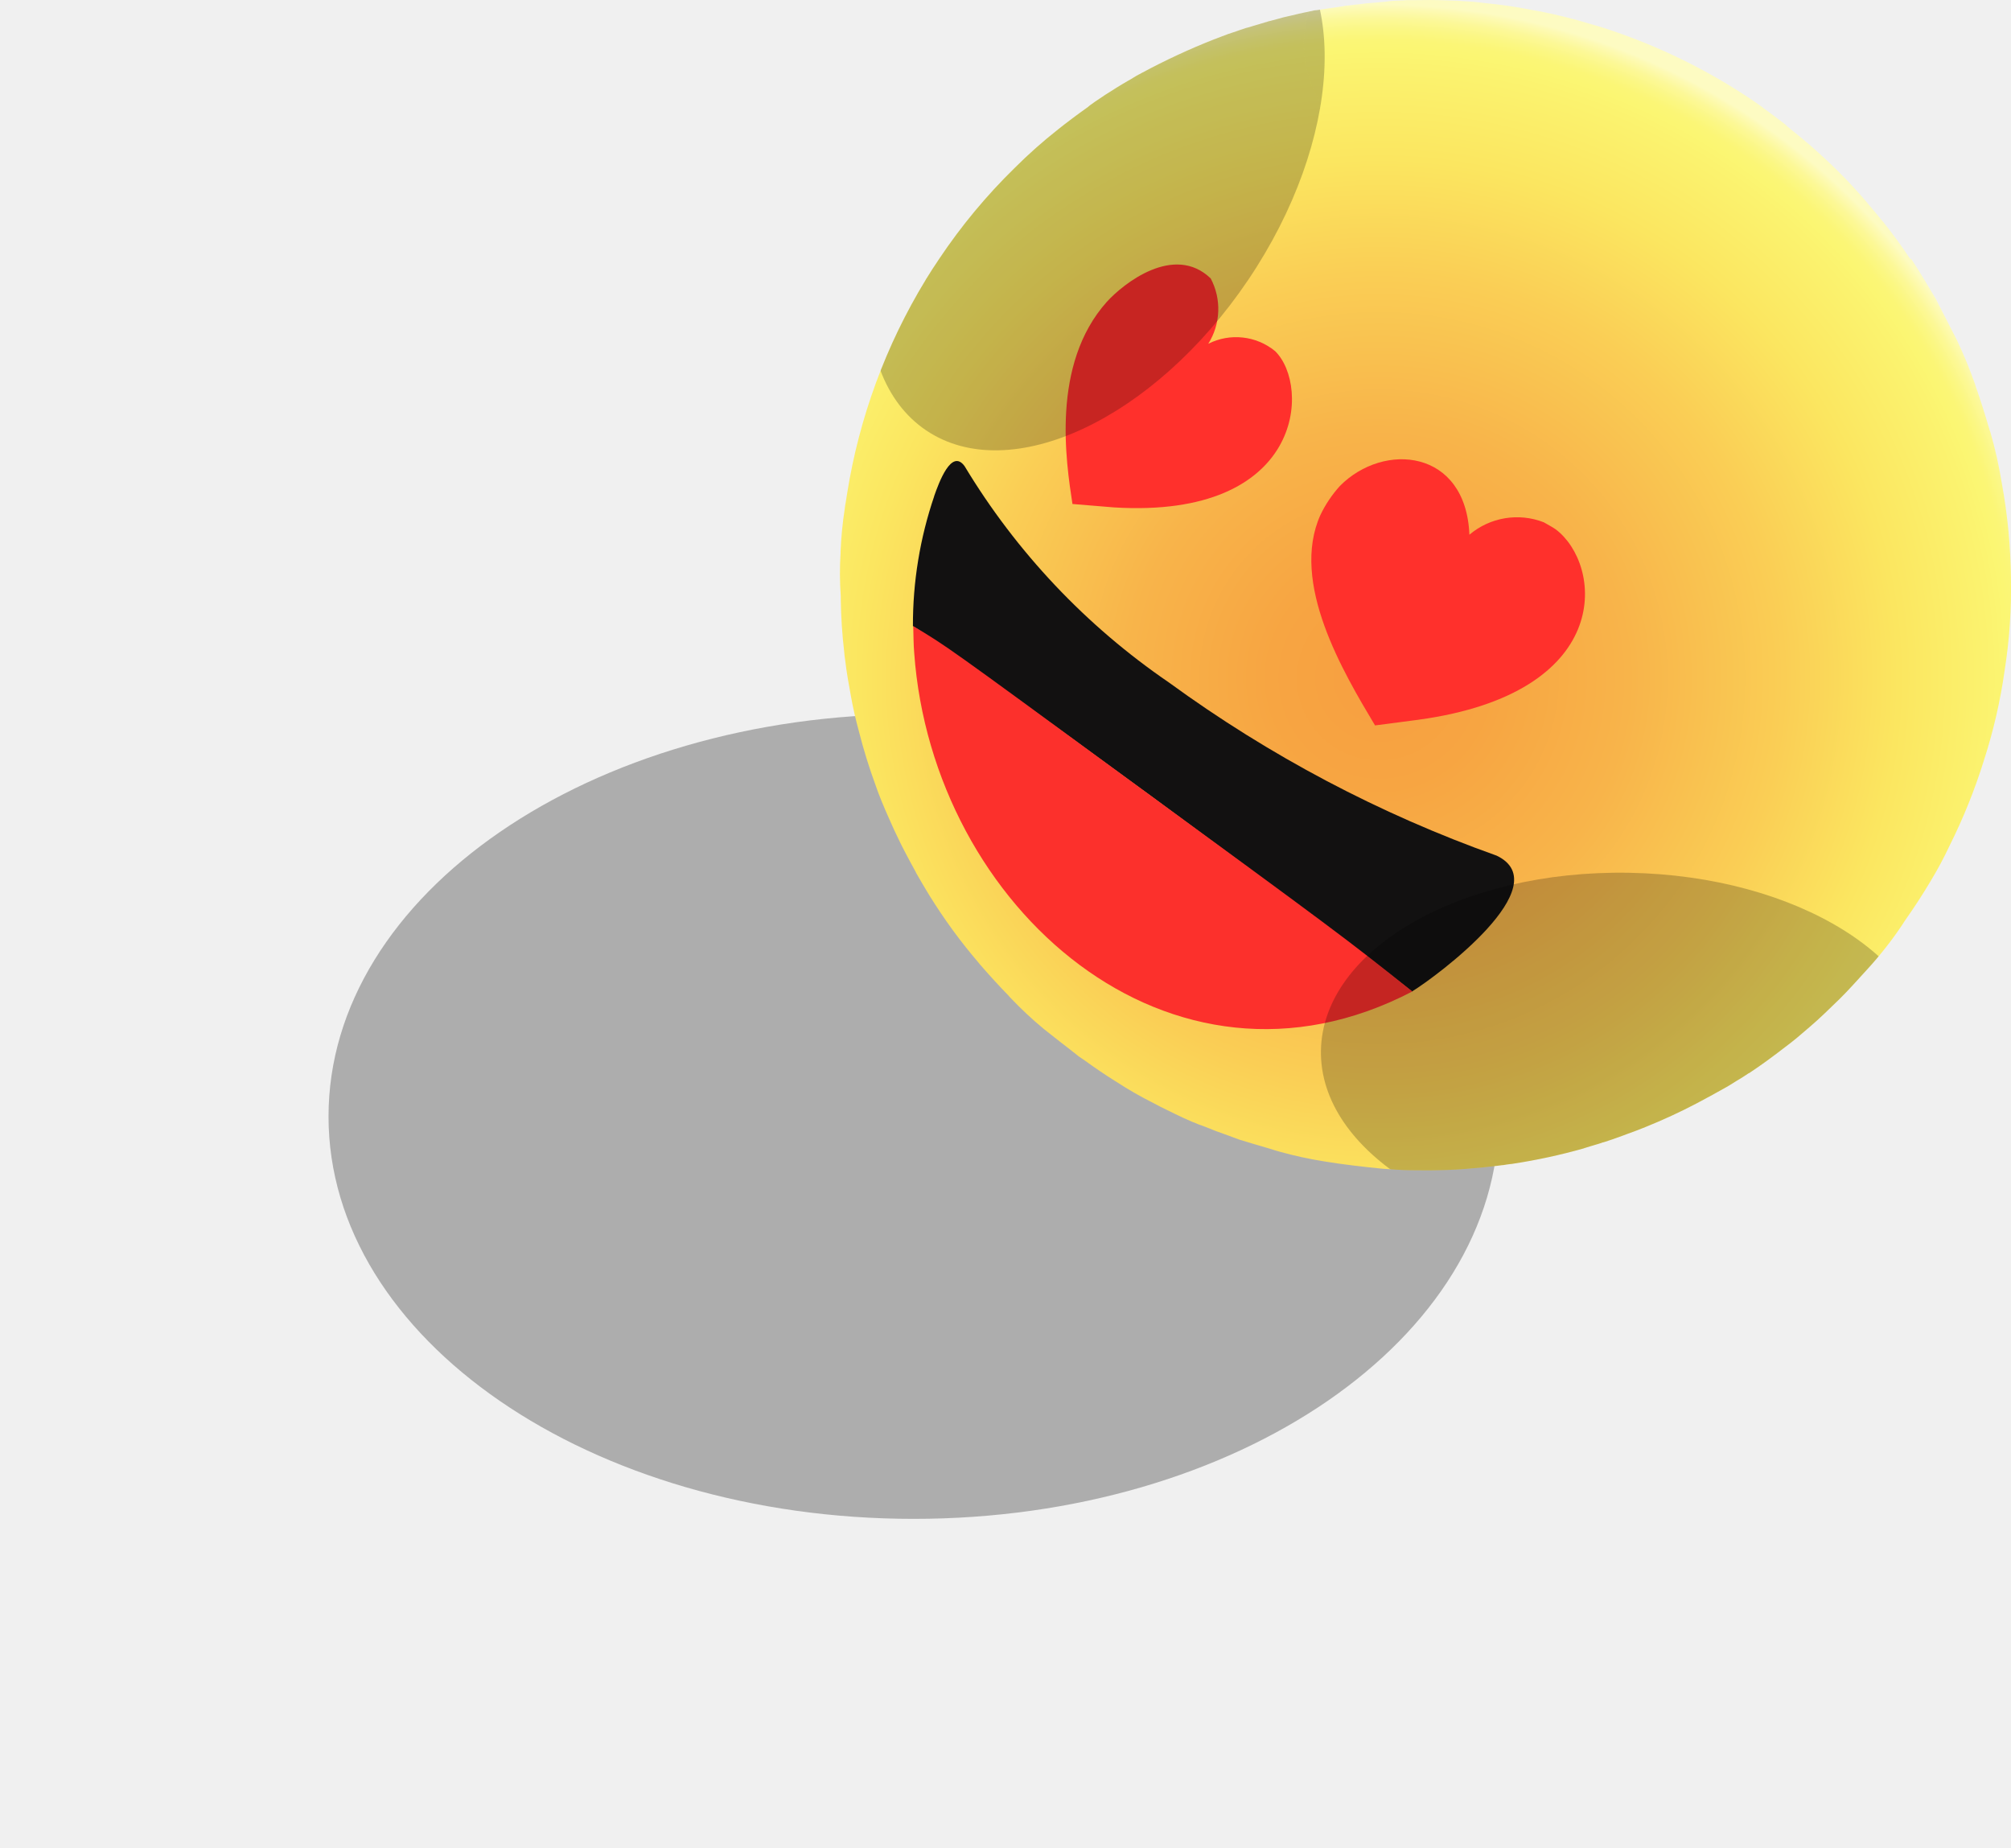
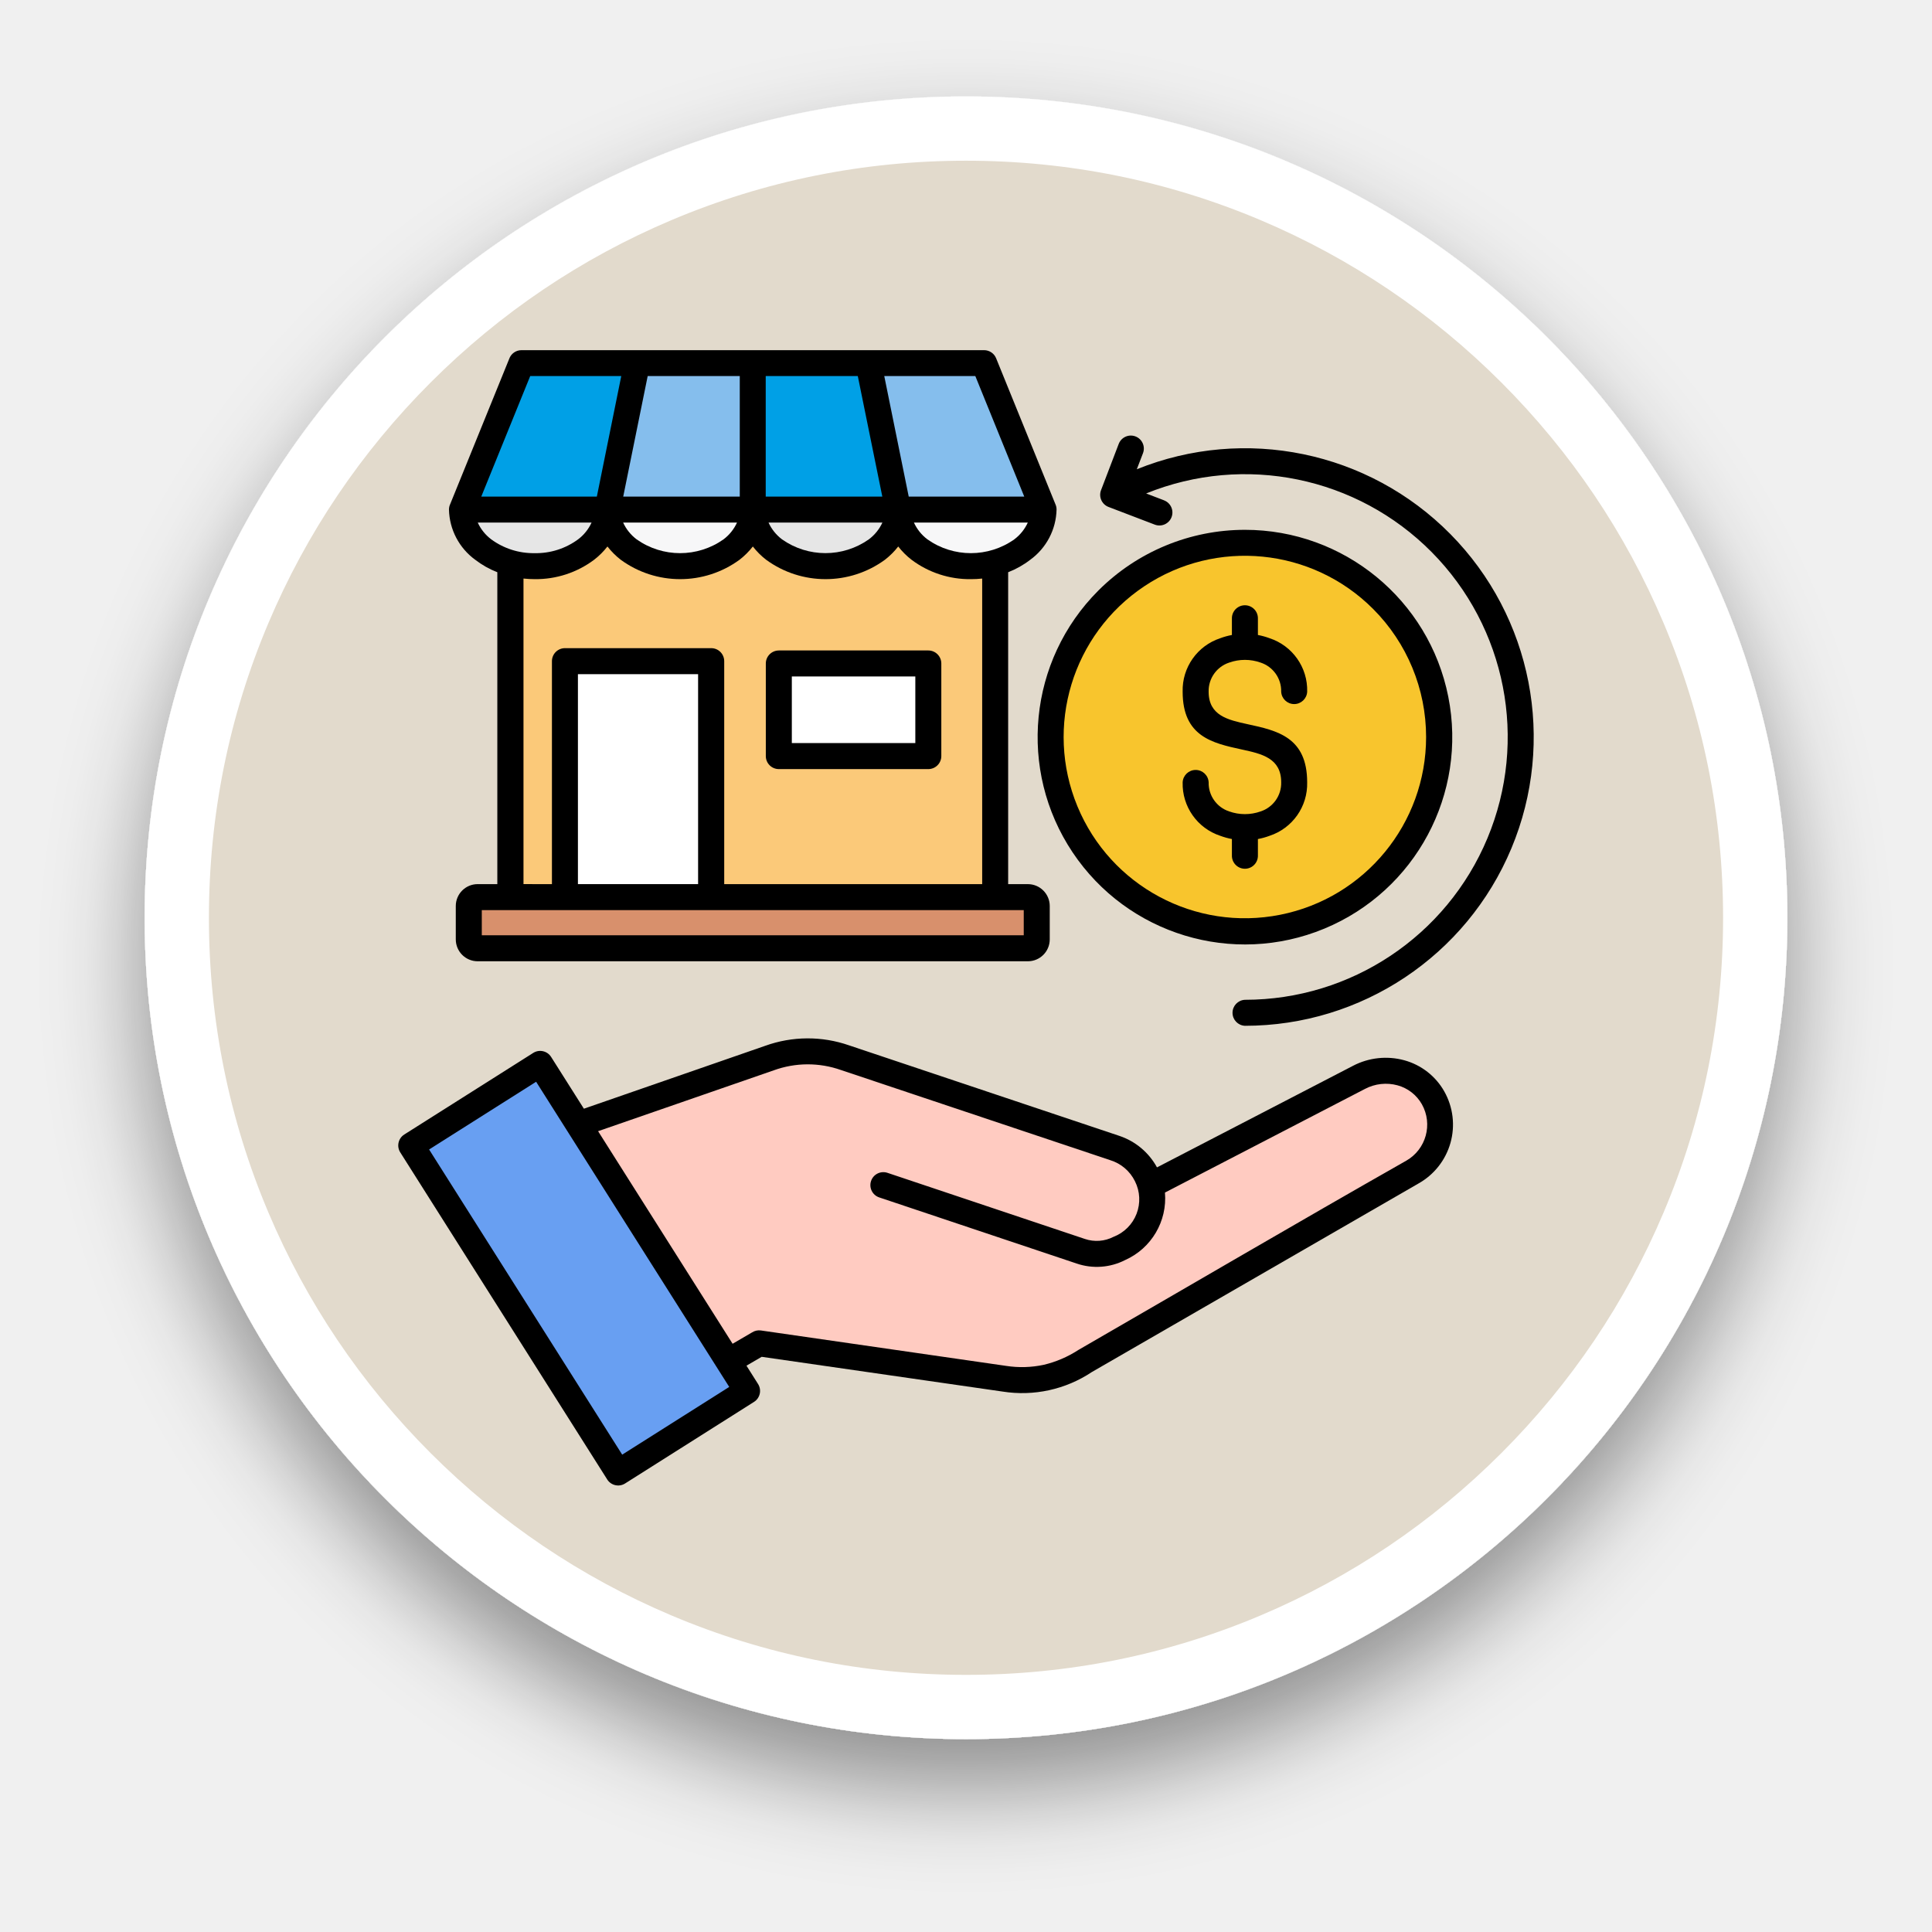
- <svg xmlns="http://www.w3.org/2000/svg" xmlns:xlink="http://www.w3.org/1999/xlink" width="82.478" height="75.758" viewBox="0 0 82.478 75.758">
+ <svg xmlns="http://www.w3.org/2000/svg" width="120.218" height="120.218" viewBox="0 0 120.218 120.218">
  <defs>
-     <radialGradient id="radial-gradient" cx="0.471" cy="0.58" r="0.575" gradientTransform="matrix(-0.999, -0.004, -0.004, 1, 0.933, 0.001)" gradientUnits="objectBoundingBox">
-       <stop offset="0" stop-color="#f79f40" />
-       <stop offset="0.163" stop-color="#f7a542" />
-       <stop offset="0.371" stop-color="#f8b44a" />
-       <stop offset="0.601" stop-color="#face55" />
-       <stop offset="0.771" stop-color="#fbe660" />
-       <stop offset="0.91" stop-color="#fbf36f" />
-       <stop offset="0.932" stop-color="#fbf672" />
-       <stop offset="0.947" stop-color="#fbf676" />
-       <stop offset="0.962" stop-color="#fbf783" />
-       <stop offset="0.978" stop-color="#fcf897" />
-       <stop offset="0.994" stop-color="#fdfab4" />
-       <stop offset="1" stop-color="#fdfbc2" />
-     </radialGradient>
-     <clipPath id="clip-path">
-       <path id="Trazado_116496" data-name="Trazado 116496" d="M52.65,29.84v-.06c0-.11-.03-.77-.15-1.75-.01-.09-.02-.17-.03-.26-.02-.12-.04-.25-.06-.38a23.894,23.894,0,0,0-3.15-8.77c0-.01-.01-.01-.01-.02-.17-.29-.35-.57-.54-.85h0a23.353,23.353,0,0,0-3.06-3.74,20.449,20.449,0,0,0-1.77-1.6c-.39-.32-.78-.62-1.19-.91a.265.265,0,0,1-.06-.05l-.05-.04-.21-.15c-.26-.18-.55-.37-.86-.57h0c-.01-.01-.02-.01-.03-.02-.15-.09-.3-.19-.47-.28-.07-.04-.15-.09-.22-.13s-.12-.07-.19-.11a1.092,1.092,0,0,0-.15-.08,25.413,25.413,0,0,0-2.93-1.4c-.26-.11-.47-.18-.58-.23l-.18-.07-.18-.07c-.01,0-.02-.01-.03-.01l-.04-.01-.3-.1-.04-.01c-.01,0-.03-.01-.04-.01l-.2-.07a2.759,2.759,0,0,0-.27-.08l-.23-.07c-.04-.01-.09-.03-.13-.04-.01,0-.03-.01-.04-.01s-.03-.01-.05-.01a.636.636,0,0,1-.07-.02l-.26-.07-.22-.06c-.07-.02-.14-.03-.21-.05h-.01l-.13-.03-.25-.06-.18-.04a2.049,2.049,0,0,0-.24-.05c-.01,0-.03-.01-.04-.01-.06-.01-.12-.03-.18-.04l-.11-.02-.13-.03h-.02l-.04-.01c-.02,0-.05-.01-.07-.01a1.766,1.766,0,0,1-.2-.04.6.6,0,0,0-.12-.02h0a2.068,2.068,0,0,1-.22-.04l-.19-.03c-.03-.01-.07-.01-.11-.02a.985.985,0,0,0-.17-.02,1,1,0,0,0-.16-.02l-.27-.03-.25-.03c-.03,0-.05-.01-.08-.01h-.02a1.641,1.641,0,0,0-.23-.02l-.34-.03c-.08-.01-.16-.01-.23-.02-.09-.01-.17-.01-.26-.02s-.18-.01-.27-.02A.97.97,0,0,1,29.76,7h-.37c-.48-.01-.96-.01-1.45,0-.11,0-.21,0-.31.01s-.22.01-.32.02c-.07,0-.13.01-.19.01-.16.01-.31.02-.46.04-.05,0-.11.01-.16.01-.22.02-.43.04-.64.07-.1.01-.2.02-.3.04h-.01c-.02,0-.04.01-.06.01q-.24.03-.45.06c-.11.02-.23.04-.34.05-.26.04-.47.08-.61.11-.7.14-1.38.3-2.06.5-.41.11-.77.22-1.21.38a24.021,24.021,0,0,0-5.31,2.61h0c-.17.11-.33.22-.49.33a.265.265,0,0,0-.06.05c-.28.2-.56.4-.84.61a.423.423,0,0,1-.07.05l-.02.02-.02.02c-.01.01-.02.02-.03.02s-.02.01-.03.02c-.08.06-.15.12-.23.18-.15.12-.3.24-.44.36-.08.07-.16.13-.24.2-.16.14-.32.27-.46.4l-.02.02-.02.02c-.03.03-.07.06-.1.09-.75.69-1.21,1.19-1.24,1.22-.23.25-.46.51-.69.77-.16.19-.33.38-.5.59-.01.01-.02.03-.04.04l-.03.03c-.34.42-.69.89-1.08,1.46l-.01.01-.01.01c-.01.01-.01.02-.02.02-.18.26-.36.55-.54.86-.16.26-.32.52-.46.75l-.46.88c-.15.29-.29.56-.42.82a16.758,16.758,0,0,0-.76,1.82h0v.01c-.22.6-.42,1.23-.6,1.84l-.01.02a.037.037,0,0,1-.01.03,17.968,17.968,0,0,0-.5,2.13,23.506,23.506,0,0,0-.17,7.66,22.794,22.794,0,0,0,.82,3.68,23.944,23.944,0,0,0,1.38,3.51,15.311,15.311,0,0,0,.75,1.42c.32.56.68,1.11,1.06,1.66.04.07.09.13.13.2a16,16,0,0,0,1.39,1.8c.34.37.78.88,1.14,1.24s.83.82,1.22,1.15h0c.42.37.6.53.99.83q.72.585,1.47,1.08h.01c.16.11.32.22.49.32.19.12.38.24.55.34.09.05.22.13.36.21a.573.573,0,0,1,.07.04c.15.09.33.18.52.29.04.02.09.05.13.07a22.789,22.789,0,0,0,2.12,1c.18.07.42.17.7.28l.24.09.42.15.3.1.11.03c.01,0,.01,0,.02.01l.16.05a2.759,2.759,0,0,0,.27.08l.26.08c.01,0,.02,0,.02.01a22.1,22.1,0,0,0,2.96.66l.09.01c.08.01.17.03.27.04h.03l.23.03.53.06c.24.03.56.05.79.07s.49.03.74.04h.02c.13.01.25.01.37.01.33.01.77,0,1.1.01s.79-.03,1.13-.05c.72-.06,1.68-.17,2.39-.28a18.747,18.747,0,0,0,1.84-.38c.14-.04.28-.08.43-.12.43-.12.87-.25,1.24-.36l.43-.16c.35-.12.69-.25,1.03-.38l.17-.06c.4-.15.89-.38,1.32-.59.19-.09.37-.18.55-.28a15.71,15.71,0,0,0,1.56-.88c.02-.01.03-.02.05-.03.41-.26.82-.52,1.22-.81.09-.06.18-.12.26-.17l.44-.34c.12-.09.23-.18.35-.27l.66-.52a14.289,14.289,0,0,0,1.37-1.26l.03-.03.07-.07c.35-.35.74-.77,1.2-1.29a.138.138,0,0,0,.03-.04h0a20.958,20.958,0,0,0,2.02-2.71c.01-.01.01-.02.02-.03.19-.3.38-.61.57-.95v-.01h0c.08-.14.16-.29.24-.44.11-.2.22-.41.31-.59l.09-.18c.16-.32.31-.65.47-.99.21-.47.41-.94.56-1.36h0c.26-.7.5-1.44.71-2.23.13-.48.25-.96.33-1.41.1-.48.18-.98.25-1.5.02-.12.03-.23.05-.34.08-.69.14-1.41.16-2.14v-.13C52.68,31.04,52.68,30.45,52.65,29.84Z" transform="translate(-4.654 -6.992)" />
-     </clipPath>
-     <linearGradient id="linear-gradient" x1="-0.166" y1="-323.933" x2="-1.166" y2="-323.933" gradientUnits="objectBoundingBox">
-       <stop offset="0" stop-color="#19b79c" />
-       <stop offset="0.405" stop-color="#1dbb9e" />
-       <stop offset="0.825" stop-color="#2ac8a3" />
-       <stop offset="0.997" stop-color="#31cfa6" />
-     </linearGradient>
-     <linearGradient id="linear-gradient-2" x1="-2.106" y1="-363.238" x2="-3.08" y2="-363.238" xlink:href="#linear-gradient" />
-     <clipPath id="clip-path-2">
-       <path id="Trazado_116504" data-name="Trazado 116504" d="M4.652,29.65v-.06a15.757,15.757,0,0,1,.17-1.74,2.335,2.335,0,0,1,.04-.26c.02-.12.04-.25.06-.38a24.088,24.088,0,0,1,3.22-8.75c0-.01.01-.01.01-.02.18-.29.36-.57.55-.85h0a23.39,23.39,0,0,1,3.09-3.72,20.134,20.134,0,0,1,1.78-1.58q.585-.465,1.2-.9a.265.265,0,0,0,.06-.05l.05-.04.21-.15c.26-.18.55-.37.86-.56h0c.01-.01.02-.01.03-.02.15-.09.31-.19.47-.28a2.53,2.53,0,0,0,.22-.13c.06-.04.12-.07.19-.11.05-.03.1-.05.15-.08a27.308,27.308,0,0,1,2.95-1.37c.26-.1.47-.18.58-.22l.18-.06.18-.06c.01,0,.02-.01.03-.01l.05-.02.3-.1.04-.01c.01,0,.03-.01.04-.01l.2-.06c.08-.02.19-.06.27-.08l.23-.07a.647.647,0,0,0,.13-.04c.01,0,.03-.01.04-.01s.03-.01.05-.01a.637.637,0,0,0,.07-.02l.26-.07.22-.06c.07-.02.14-.03.21-.05h.01l.13-.03c.08-.02.18-.04.25-.06l.18-.04c.08-.02.16-.03.24-.05.01,0,.03-.01.04-.01a1.163,1.163,0,0,0,.18-.04l.11-.01.13-.02h.02l.04-.01c.02,0,.05-.01.07-.01l.2-.03c.04-.01.09-.01.13-.02h0l.22-.03.19-.03a.516.516,0,0,0,.11-.02.985.985,0,0,1,.17-.02c.06-.01.11-.01.16-.02l.27-.03.25-.03c.03,0,.05-.01.08-.01h.02c.07-.01.15-.01.23-.02l.34-.03c.08-.01.16-.01.23-.02a1.569,1.569,0,0,1,.24-.03,2.437,2.437,0,0,1,.27-.01.86.86,0,0,1,.16-.01l.15-.01h.24c.49-.01.97-.01,1.45.01.11,0,.21.01.31.01s.22.01.32.02c.07,0,.13.01.19.01.16.01.31.02.46.04.05.01.11.01.16.02.22.02.43.05.64.07.1.01.2.03.3.04h.01c.02,0,.04.01.06.01.16.02.31.05.45.07l.34.06c.26.05.47.09.6.11.69.14,1.38.31,2.06.52.41.11.76.23,1.21.39a24.178,24.178,0,0,1,5.28,2.65h0c.16.11.33.22.49.34a.265.265,0,0,1,.06.05c.28.2.56.41.83.62a.424.424,0,0,0,.07.05l.02.02.02.02.03.03c.01.01.02.01.02.02.08.06.15.12.22.18.15.12.3.24.44.36.08.07.16.14.24.2.16.14.31.28.46.41l.02.02.02.02c.03.03.07.06.1.09.75.69,1.2,1.2,1.23,1.23.23.25.46.51.68.78.16.19.32.38.49.59.01.01.02.03.04.04l.02.03c.33.42.69.89,1.07,1.47l.04.01.01.01c.01.01.01.02.02.02.17.26.36.56.54.86.16.26.31.53.45.75l.45.88c.15.29.29.56.42.82a18.431,18.431,0,0,1,.75,1.83h0v.01c.21.6.41,1.23.59,1.85l.01.02a.037.037,0,0,0,.01.03,17.59,17.59,0,0,1,.48,2.14,22.71,22.71,0,0,1,.37,3.87,21.465,21.465,0,0,1-.26,3.8,21.96,21.96,0,0,1-.85,3.68,23.286,23.286,0,0,1-1.41,3.5,15.244,15.244,0,0,1-.76,1.42c-.33.56-.69,1.11-1.07,1.65-.04.07-.09.13-.13.2a15.2,15.2,0,0,1-1.41,1.79c-.34.37-.79.88-1.15,1.23s-.84.82-1.22,1.14h0c-.43.37-.6.52-1,.82-.49.38-.98.74-1.48,1.07H41.9c-.16.11-.32.21-.49.31-.19.12-.38.24-.55.33-.09.05-.22.12-.36.2a.574.574,0,0,0-.07.04c-.15.08-.33.18-.52.28-.04.02-.09.05-.13.07a23.108,23.108,0,0,1-2.12.98c-.18.07-.42.17-.71.27l-.24.09-.42.15-.3.1-.11.03c-.01,0-.01,0-.02.01l-.16.05c-.08.02-.19.06-.27.08l-.26.08c-.01,0-.02,0-.02.01a23.962,23.962,0,0,1-2.96.64l-.09.01c-.08.01-.17.02-.27.04H31.8l-.23.03-.53.06c-.24.02-.56.05-.79.07s-.49.03-.74.04h-.02c-.13,0-.25.01-.37.01-.33.01-.77,0-1.1,0s-.79-.04-1.13-.06c-.72-.07-1.68-.18-2.39-.3a16.281,16.281,0,0,1-1.84-.4c-.14-.04-.28-.08-.43-.13-.43-.12-.87-.26-1.24-.37l-.43-.16c-.35-.12-.69-.25-1.03-.39l-.17-.06c-.4-.15-.88-.38-1.32-.6-.19-.09-.37-.18-.55-.28a15.612,15.612,0,0,1-1.55-.89.219.219,0,0,0-.05-.03c-.41-.26-.81-.53-1.21-.82-.09-.06-.17-.12-.25-.17L14,49.97c-.12-.09-.23-.18-.35-.27l-.66-.52a15.233,15.233,0,0,1-1.36-1.27l-.03-.03-.06-.07c-.34-.35-.74-.78-1.19-1.3a.138.138,0,0,1-.03-.04h0a21.889,21.889,0,0,1-2-2.73c-.01-.01-.01-.02-.02-.03-.18-.3-.37-.61-.56-.95v-.01h0c-.08-.14-.16-.29-.24-.44-.11-.21-.22-.41-.31-.59l-.09-.18c-.16-.32-.31-.65-.46-.99-.21-.47-.41-.95-.55-1.36h0a22.441,22.441,0,0,1-.69-2.23c-.13-.48-.24-.96-.32-1.41-.09-.49-.18-.98-.24-1.5-.02-.12-.03-.23-.04-.34a21.166,21.166,0,0,1-.14-2.14v-.13A13.347,13.347,0,0,1,4.652,29.65Z" transform="translate(-4.627 -6.983)" fill="url(#radial-gradient)" />
-     </clipPath>
+     <filter id="Trazado_873212" x="0" y="0" width="120.218" height="120.218" filterUnits="userSpaceOnUse">
+       <feOffset dy="3" input="SourceAlpha" />
+       <feGaussianBlur stdDeviation="3" result="blur" />
+       <feFlood flood-opacity="0.412" />
+       <feComposite operator="in" in2="blur" />
+       <feComposite in="SourceGraphic" />
+     </filter>
  </defs>
-   <g id="Grupo_157926" data-name="Grupo 157926" transform="translate(13.474)">
-     <ellipse id="Elipse_4737" data-name="Elipse 4737" cx="24" cy="16.5" rx="24" ry="16.5" transform="translate(0 29.284)" fill="#0b0b0b" opacity="0.292" style="mix-blend-mode: multiply;isolation: isolate" />
-     <path id="Trazado_116493" data-name="Trazado 116493" d="M4.652,29.65v-.06a15.757,15.757,0,0,1,.17-1.74,2.335,2.335,0,0,1,.04-.26c.02-.12.04-.25.06-.38a24.088,24.088,0,0,1,3.22-8.75c0-.01.01-.01.01-.02.18-.29.36-.57.55-.85h0a23.39,23.39,0,0,1,3.09-3.72,20.134,20.134,0,0,1,1.78-1.58q.585-.465,1.2-.9a.265.265,0,0,0,.06-.05l.05-.04.21-.15c.26-.18.55-.37.86-.56h0c.01-.01.02-.01.03-.02.15-.09.31-.19.47-.28a2.53,2.53,0,0,0,.22-.13c.06-.04.12-.07.19-.11.05-.03.1-.05.15-.08a27.308,27.308,0,0,1,2.95-1.37c.26-.1.47-.18.58-.22l.18-.06.18-.06c.01,0,.02-.01.03-.01l.05-.02.3-.1.04-.01c.01,0,.03-.01.04-.01l.2-.06c.08-.02.19-.06.27-.08l.23-.07a.647.647,0,0,0,.13-.04c.01,0,.03-.01.04-.01s.03-.01.05-.01a.637.637,0,0,0,.07-.02l.26-.07.22-.06c.07-.02.14-.03.21-.05h.01l.13-.03c.08-.02.18-.04.25-.06l.18-.04c.08-.02.16-.03.24-.05.01,0,.03-.01.04-.01a1.163,1.163,0,0,0,.18-.04l.11-.01.13-.02h.02l.04-.01c.02,0,.05-.01.07-.01l.2-.03c.04-.01.09-.01.13-.02h0l.22-.03.19-.03a.516.516,0,0,0,.11-.02.985.985,0,0,1,.17-.02c.06-.01.11-.01.16-.02l.27-.03.25-.03c.03,0,.05-.01.08-.01h.02c.07-.01.15-.01.23-.02l.34-.03c.08-.01.16-.01.23-.02a1.569,1.569,0,0,1,.24-.03,2.437,2.437,0,0,1,.27-.01.86.86,0,0,1,.16-.01l.15-.01h.24c.49-.01.97-.01,1.45.01.11,0,.21.01.31.01s.22.01.32.02c.07,0,.13.01.19.01.16.01.31.02.46.04.05.01.11.01.16.02.22.02.43.05.64.07.1.01.2.03.3.04h.01c.02,0,.04.01.06.01.16.02.31.05.45.07l.34.06c.26.05.47.09.6.11.69.14,1.38.31,2.06.52.41.11.76.23,1.21.39a24.178,24.178,0,0,1,5.28,2.65h0c.16.11.33.22.49.34a.265.265,0,0,1,.06.05c.28.2.56.41.83.62a.424.424,0,0,0,.07.05l.02.02.02.02.03.03c.01.01.02.01.02.02.08.06.15.12.22.18.15.12.3.24.44.36.08.07.16.14.24.2.16.14.31.28.46.41l.02.02.02.02c.03.03.07.06.1.09.75.69,1.2,1.2,1.23,1.23.23.25.46.51.68.78.16.19.32.38.49.59.01.01.02.03.04.04l.02.03c.33.42.69.89,1.07,1.47l.04.01.01.01c.01.01.01.02.02.02.17.26.36.56.54.86.16.26.31.53.45.75l.45.88c.15.29.29.56.42.82a18.431,18.431,0,0,1,.75,1.83h0v.01c.21.6.41,1.23.59,1.85l.01.02a.037.037,0,0,0,.01.03,17.59,17.59,0,0,1,.48,2.14,22.71,22.71,0,0,1,.37,3.87,21.465,21.465,0,0,1-.26,3.8,21.96,21.96,0,0,1-.85,3.68,23.286,23.286,0,0,1-1.41,3.5,15.244,15.244,0,0,1-.76,1.42c-.33.56-.69,1.11-1.07,1.65-.04.07-.09.13-.13.2a15.2,15.2,0,0,1-1.41,1.79c-.34.37-.79.88-1.15,1.23s-.84.82-1.22,1.14h0c-.43.37-.6.52-1,.82-.49.38-.98.74-1.48,1.07H41.9c-.16.11-.32.21-.49.31-.19.12-.38.24-.55.33-.09.05-.22.12-.36.2a.574.574,0,0,0-.07.04c-.15.08-.33.18-.52.28-.04.02-.09.05-.13.07a23.108,23.108,0,0,1-2.12.98c-.18.07-.42.17-.71.27l-.24.09-.42.15-.3.1-.11.03c-.01,0-.01,0-.02.01l-.16.05c-.08.02-.19.06-.27.08l-.26.08c-.01,0-.02,0-.02.01a23.962,23.962,0,0,1-2.96.64l-.09.01c-.08.01-.17.02-.27.04H31.8l-.23.03-.53.06c-.24.02-.56.05-.79.07s-.49.03-.74.04h-.02c-.13,0-.25.01-.37.01-.33.01-.77,0-1.1,0s-.79-.04-1.13-.06c-.72-.07-1.68-.18-2.39-.3a16.281,16.281,0,0,1-1.84-.4c-.14-.04-.28-.08-.43-.13-.43-.12-.87-.26-1.24-.37l-.43-.16c-.35-.12-.69-.25-1.03-.39l-.17-.06c-.4-.15-.88-.38-1.32-.6-.19-.09-.37-.18-.55-.28a15.612,15.612,0,0,1-1.55-.89.219.219,0,0,0-.05-.03c-.41-.26-.81-.53-1.21-.82-.09-.06-.17-.12-.25-.17L14,49.97c-.12-.09-.23-.18-.35-.27l-.66-.52a15.233,15.233,0,0,1-1.36-1.27l-.03-.03-.06-.07c-.34-.35-.74-.78-1.19-1.3a.138.138,0,0,1-.03-.04h0a21.889,21.889,0,0,1-2-2.73c-.01-.01-.01-.02-.02-.03-.18-.3-.37-.61-.56-.95v-.01h0c-.08-.14-.16-.29-.24-.44-.11-.21-.22-.41-.31-.59l-.09-.18c-.16-.32-.31-.65-.46-.99-.21-.47-.41-.95-.55-1.36h0a22.441,22.441,0,0,1-.69-2.23c-.13-.48-.24-.96-.32-1.41-.09-.49-.18-.98-.24-1.5-.02-.12-.03-.23-.04-.34a21.166,21.166,0,0,1-.14-2.14v-.13A13.347,13.347,0,0,1,4.652,29.65Z" transform="translate(16.349 -6.983)" fill="url(#radial-gradient)" />
-     <g id="Grupo_86225" data-name="Grupo 86225" transform="translate(20.955 0.009)" clip-path="url(#clip-path)">
-       <path id="Trazado_116494" data-name="Trazado 116494" d="M50.67,21.64a4.37,4.37,0,0,1,.18-.46C50.8,21.33,50.74,21.48,50.67,21.64Z" transform="translate(-48.844 -6.992)" fill="url(#linear-gradient)" />
-       <path id="Trazado_116495" data-name="Trazado 116495" d="M4.7,34.92c.03-.14.05-.28.08-.41C4.75,34.65,4.73,34.79,4.7,34.92Z" transform="translate(43.196 -6.992)" fill="url(#linear-gradient-2)" />
-     </g>
-     <path id="Trazado_116497" data-name="Trazado 116497" d="M25.873,27.33A16.375,16.375,0,0,0,25,32.66c2.26,1.39,16.97,12.2,20.47,14.98,1.03-.63,6.02-4.35,3.47-5.57a52.925,52.925,0,0,1-13.44-7.1,28.664,28.664,0,0,1-8.38-8.87c-.54-.75-1.06.69-1.25,1.23" transform="translate(-1.032 -6.983)" fill="#121111" />
-     <path id="Trazado_116499" data-name="Trazado 116499" d="M29.22,33.76c.75,10.43,10.52,19.05,20.43,13.88-2.65-2.12-3.33-2.62-11.66-8.71-7.45-5.46-7.45-5.46-8.81-6.27.01.33.01.77.04,1.1" transform="translate(-5.199 -6.983)" fill="#fc302c" />
-     <g id="Grupo_86231" data-name="Grupo 86231" transform="translate(40.307 18.833)">
-       <path id="Trazado_116501" data-name="Trazado 116501" d="M22.473,28.1c-1.25,2.78.93,6.44,2.24,8.63.65-.09,1.52-.19,2.17-.29,7.67-1.22,7.14-6.32,5.24-7.75-.14-.1-.34-.2-.49-.29a3.024,3.024,0,0,0-3.05.51c-.14-3.51-3.51-3.82-5.31-2a4.969,4.969,0,0,0-.8,1.19" transform="translate(-22.099 -25.816)" fill="#ff302c" />
-     </g>
-     <g id="Grupo_86232" data-name="Grupo 86232" transform="translate(30.232 10.846)">
-       <path id="Trazado_116503" data-name="Trazado 116503" d="M35.806,19.36c-2.3,2.57-1.67,6.58-1.41,8.29.51.04,1.19.1,1.7.14,7.78.48,8.08-4.98,6.61-6.41a2.529,2.529,0,0,0-2.74-.3,2.679,2.679,0,0,0,.1-2.68c-1.5-1.44-3.58.21-4.26.96" transform="translate(-34.117 -17.829)" fill="#ff302c" />
-     </g>
-     <g id="Enmascarar_grupo_59" data-name="Enmascarar grupo 59" transform="translate(20.976 0)" clip-path="url(#clip-path-2)">
-       <g id="Grupo_86233" data-name="Grupo 86233" transform="translate(-2.683 -7.272)" opacity="0.561" style="mix-blend-mode: multiply;isolation: isolate">
-         <g id="Grupo_86230" data-name="Grupo 86230" transform="translate(0)">
-           <ellipse id="Elipse_4734" data-name="Elipse 4734" cx="12.5" cy="7.5" rx="12.5" ry="7.5" transform="translate(21.707 1.557)" fill="#fff" opacity="0.743" />
-           <ellipse id="Elipse_4735" data-name="Elipse 4735" cx="12.5" cy="7.5" rx="12.5" ry="7.5" transform="translate(26.415 8.388) rotate(124)" opacity="0.387" />
-           <ellipse id="Elipse_4736" data-name="Elipse 4736" cx="12.5" cy="7.5" rx="12.5" ry="7.5" transform="matrix(-1, -0.017, 0.017, -1, 47.282, 58.274)" opacity="0.387" />
+   <g id="Grupo_1149012" data-name="Grupo 1149012" transform="translate(-1024.157 -162.086)">
+     <g id="Grupo_1107650" data-name="Grupo 1107650" transform="translate(12447.157 12570.086)">
+       <g transform="matrix(1, 0, 0, 1, -11423, -12408)" filter="url(#Trazado_873212)">
+         <g id="Trazado_873212-2" data-name="Trazado 873212" transform="translate(9 6)" fill="#e2dacc">
+           <path d="M 51.109 100.218 C 44.478 100.218 38.047 98.92 31.994 96.359 C 26.146 93.886 20.894 90.345 16.384 85.834 C 11.873 81.323 8.332 76.071 5.858 70.224 C 3.298 64.171 2 57.739 2 51.109 C 2 44.478 3.298 38.047 5.858 31.994 C 8.332 26.146 11.873 20.894 16.384 16.384 C 20.894 11.873 26.146 8.332 31.994 5.858 C 38.047 3.298 44.478 2 51.109 2 C 57.739 2 64.171 3.298 70.224 5.858 C 76.071 8.332 81.323 11.873 85.834 16.384 C 90.345 20.894 93.886 26.146 96.359 31.994 C 98.92 38.047 100.218 44.478 100.218 51.109 C 100.218 57.739 98.92 64.171 96.359 70.224 C 93.886 76.071 90.345 81.323 85.834 85.834 C 81.323 90.345 76.071 93.886 70.224 96.359 C 64.171 98.92 57.739 100.218 51.109 100.218 Z" stroke="none" />
+           <path d="M 51.109 4 C 44.747 4 38.578 5.245 32.773 7.7 C 27.164 10.073 22.126 13.47 17.798 17.798 C 13.47 22.126 10.073 27.164 7.7 32.773 C 5.245 38.578 4 44.747 4 51.109 C 4 57.47 5.245 63.639 7.7 69.445 C 10.073 75.054 13.47 80.092 17.798 84.42 C 22.126 88.748 27.164 92.145 32.773 94.517 C 38.578 96.973 44.747 98.218 51.109 98.218 C 57.47 98.218 63.639 96.973 69.445 94.517 C 75.054 92.145 80.092 88.748 84.42 84.42 C 88.748 80.092 92.145 75.054 94.517 69.445 C 96.973 63.639 98.218 57.47 98.218 51.109 C 98.218 44.747 96.973 38.578 94.517 32.773 C 92.145 27.164 88.748 22.126 84.42 17.798 C 80.092 13.47 75.054 10.073 69.445 7.7 C 63.639 5.245 57.47 4 51.109 4 M 51.109 0 C 79.336 0 102.218 22.882 102.218 51.109 C 102.218 79.336 79.336 102.218 51.109 102.218 C 22.882 102.218 0 79.336 0 51.109 C 0 22.882 22.882 0 51.109 0 Z" stroke="none" fill="#fff" />
        </g>
      </g>
    </g>
+     <g id="Grupo_1108456" data-name="Grupo 1108456" transform="translate(1032.929 167.861)">
+       <g id="Grupo_1108456-2" data-name="Grupo 1108456" transform="translate(16.009 16.008)">
+         <path id="Trazado_896784" data-name="Trazado 896784" d="M68.692,27.193a12.9,12.9,0,1,1-9.118,3.777A12.9,12.9,0,0,1,68.692,27.193ZM20.949,49.239a1.362,1.362,0,0,0-1.36,1.36V52.68a1.362,1.362,0,0,0,1.36,1.36H55.188a1.362,1.362,0,0,0,1.36-1.36V50.6a1.362,1.362,0,0,0-1.36-1.36H53.96V29.832a5.511,5.511,0,0,0,1.374-.775,3.971,3.971,0,0,0,1.638-3.126.8.8,0,0,0-.076-.343L53.21,16.514a.808.808,0,0,0-.749-.5H23.676a.81.81,0,0,0-.765.545l-3.67,9.035a.8.8,0,0,0-.076.343A3.97,3.97,0,0,0,20.8,29.057a5.506,5.506,0,0,0,1.374.775V49.239Zm8.062,37.043L16.133,65.93a.807.807,0,0,1,.253-1.112l8.024-5.077a.807.807,0,0,1,1.112.253l2.038,3.22L38.843,59.3a7.814,7.814,0,0,1,5.219-.028l16.817,5.632a4.175,4.175,0,0,1,2.342,1.961l12.2-6.322a4.391,4.391,0,0,1,3.189-.343A4.1,4.1,0,0,1,81.1,62.142a4.2,4.2,0,0,1-1.611,5.727L59.167,79.6a7.81,7.81,0,0,1-5.551,1.215L38.624,78.652l-.947.552.722,1.142a.807.807,0,0,1-.253,1.112l-8.024,5.077a.807.807,0,0,1-1.112-.253ZM63.66,25.357l-1.114-.427a16.353,16.353,0,1,1,6.145,31.507.81.81,0,0,0,0,1.618,17.969,17.969,0,1,0-6.725-34.631l.384-1a.808.808,0,1,0-1.511-.575l-1.1,2.878a.808.808,0,0,0,.468,1.043l2.878,1.1a.808.808,0,1,0,.575-1.511Z" transform="translate(-16.009 -16.008)" fill-rule="evenodd" />
+         <path id="Trazado_896785" data-name="Trazado 896785" d="M316.558,106.287a11.277,11.277,0,1,0,3.3,7.974,11.277,11.277,0,0,0-3.3-7.974Zm-7.166,14.319v1a.81.81,0,1,1-1.618,0v-1a4.331,4.331,0,0,1-.723-.2,3.408,3.408,0,0,1-2.342-3.329.81.81,0,0,1,1.618,0,1.858,1.858,0,0,0,1.281,1.812,2.917,2.917,0,0,0,1.952,0,1.858,1.858,0,0,0,1.281-1.812c0-1.507-1.217-1.773-2.432-2.038-1.85-.4-3.7-.807-3.7-3.6a3.408,3.408,0,0,1,2.342-3.329,4.331,4.331,0,0,1,.723-.2v-1a.81.81,0,1,1,1.618,0v1a4.327,4.327,0,0,1,.723.2,3.408,3.408,0,0,1,2.343,3.329.81.81,0,0,1-1.618,0,1.858,1.858,0,0,0-1.281-1.812,2.914,2.914,0,0,0-1.952,0,1.858,1.858,0,0,0-1.281,1.812c0,1.492,1.21,1.756,2.422,2.021,1.853.4,3.709.81,3.709,3.618a3.409,3.409,0,0,1-2.343,3.329,4.355,4.355,0,0,1-.723.2Z" transform="translate(-255.9 -90.181)" fill="#f8c52d" fill-rule="evenodd" />
+         <path id="Trazado_896786" data-name="Trazado 896786" d="M118.16,88.916h-7.087a2.719,2.719,0,0,0,.841,1.047,4.685,4.685,0,0,0,5.405,0A2.719,2.719,0,0,0,118.16,88.916Z" transform="translate(-97.08 -78.184)" fill="#f7f7f8" fill-rule="evenodd" />
+         <path id="Trazado_896787" data-name="Trazado 896787" d="M179.624,88.916h-7.087a2.719,2.719,0,0,0,.841,1.047,4.685,4.685,0,0,0,5.4,0A2.72,2.72,0,0,0,179.624,88.916Z" transform="translate(-149.497 -78.184)" fill="#e6e6e6" fill-rule="evenodd" />
+         <path id="Trazado_896788" data-name="Trazado 896788" d="M241.087,88.916H234a2.719,2.719,0,0,0,.841,1.047,4.685,4.685,0,0,0,5.405,0A2.72,2.72,0,0,0,241.087,88.916Z" transform="translate(-201.913 -78.184)" fill="#f7f7f8" fill-rule="evenodd" />
+         <path id="Trazado_896789" data-name="Trazado 896789" d="M112.637,27l-1.522,7.5h7.252V27Z" transform="translate(-97.116 -25.383)" fill="#85beed" fill-rule="evenodd" />
+         <path id="Trazado_896790" data-name="Trazado 896790" d="M58.3,34.5,59.819,27H54.153l-3.045,7.5Z" transform="translate(-45.942 -25.383)" fill="#00a0e6" fill-rule="evenodd" />
+         <path id="Trazado_896791" data-name="Trazado 896791" d="M221.466,27l1.522,7.5h7.189L227.132,27Z" transform="translate(-191.224 -25.383)" fill="#85beed" fill-rule="evenodd" />
+         <path id="Trazado_896792" data-name="Trazado 896792" d="M178.626,34.5,177.1,27h-5.729v7.5Z" transform="translate(-148.505 -25.383)" fill="#00a0e6" fill-rule="evenodd" />
+         <path id="Trazado_896793" data-name="Trazado 896793" d="M53.152,90.821a4.411,4.411,0,0,0,2.7-.858,2.719,2.719,0,0,0,.841-1.047H49.609a2.719,2.719,0,0,0,.841,1.047A4.441,4.441,0,0,0,53.152,90.821Z" transform="translate(-44.663 -78.184)" fill="#e6e6e6" fill-rule="evenodd" />
+         <path id="Trazado_896794" data-name="Trazado 896794" d="M85.049,252.764H51.327v1.565H85.049Z" transform="translate(-46.128 -217.915)" fill="#d8906c" fill-rule="evenodd" />
+       </g>
+       <path id="Trazado_896795" data-name="Trazado 896795" d="M91.966,153.019h7.478v13.064H91.966Z" transform="translate(-64.777 -116.844)" fill="#fff" />
+       <path id="Trazado_896796" data-name="Trazado 896796" d="M70.693,120.056V106.183a.81.81,0,0,1,.81-.81h9.1a.81.81,0,0,1,.81.81v13.873H97.465V101.043a6.583,6.583,0,0,1-.7.037,6.035,6.035,0,0,1-3.695-1.206,4.653,4.653,0,0,1-.829-.827,4.663,4.663,0,0,1-.829.827,6.265,6.265,0,0,1-7.389,0,4.663,4.663,0,0,1-.829-.827,4.653,4.653,0,0,1-.829.827,6.265,6.265,0,0,1-7.389,0,4.672,4.672,0,0,1-.829-.827,4.662,4.662,0,0,1-.829.826,6.035,6.035,0,0,1-3.695,1.206,6.582,6.582,0,0,1-.7-.037v19.013Zm14.119-14.539h9.3a.81.81,0,0,1,.81.81v5.762a.81.81,0,0,1-.81.81h-9.3a.81.81,0,0,1-.81-.81v-5.763A.81.81,0,0,1,84.811,105.518Z" transform="translate(-45.121 -70.817)" fill="#fbc979" fill-rule="evenodd" />
+       <path id="Trazado_896797" data-name="Trazado 896797" d="M182.389,153.99h7.685v4.144h-7.685Z" transform="translate(-141.89 -117.672)" fill="#fff" />
+       <path id="Trazado_896798" data-name="Trazado 896798" d="M100.49,322.115l8.37,13.227,1.219-.711a.8.8,0,0,1,.543-.116l15.268,2.205a6.447,6.447,0,0,0,2.32-.066,6.839,6.839,0,0,0,2.167-.927c6.794-3.922,13.578-7.9,20.4-11.776a2.585,2.585,0,0,0,.974-3.51,2.5,2.5,0,0,0-1.519-1.181,2.782,2.782,0,0,0-2.02.223l-12.449,6.451a4.207,4.207,0,0,1-2.479,4.2,3.871,3.871,0,0,1-3.016.216l-12.284-4.114a.806.806,0,1,1,.512-1.53l12.284,4.114a2.29,2.29,0,0,0,1.783-.132,2.5,2.5,0,0,0,1.335-3.455,2.546,2.546,0,0,0-1.546-1.317L115.6,318.308a6.2,6.2,0,0,0-4.183.021Z" transform="translate(-72.046 -257.502)" fill="#ffcbc1" fill-rule="evenodd" />
+       <path id="Trazado_896799" data-name="Trazado 896799" d="M29.049,329.533l12.016,18.989,6.66-4.214L35.709,325.319Z" transform="translate(-11.121 -263.782)" fill="#689ff2" fill-rule="evenodd" />
+     </g>
  </g>
</svg>
